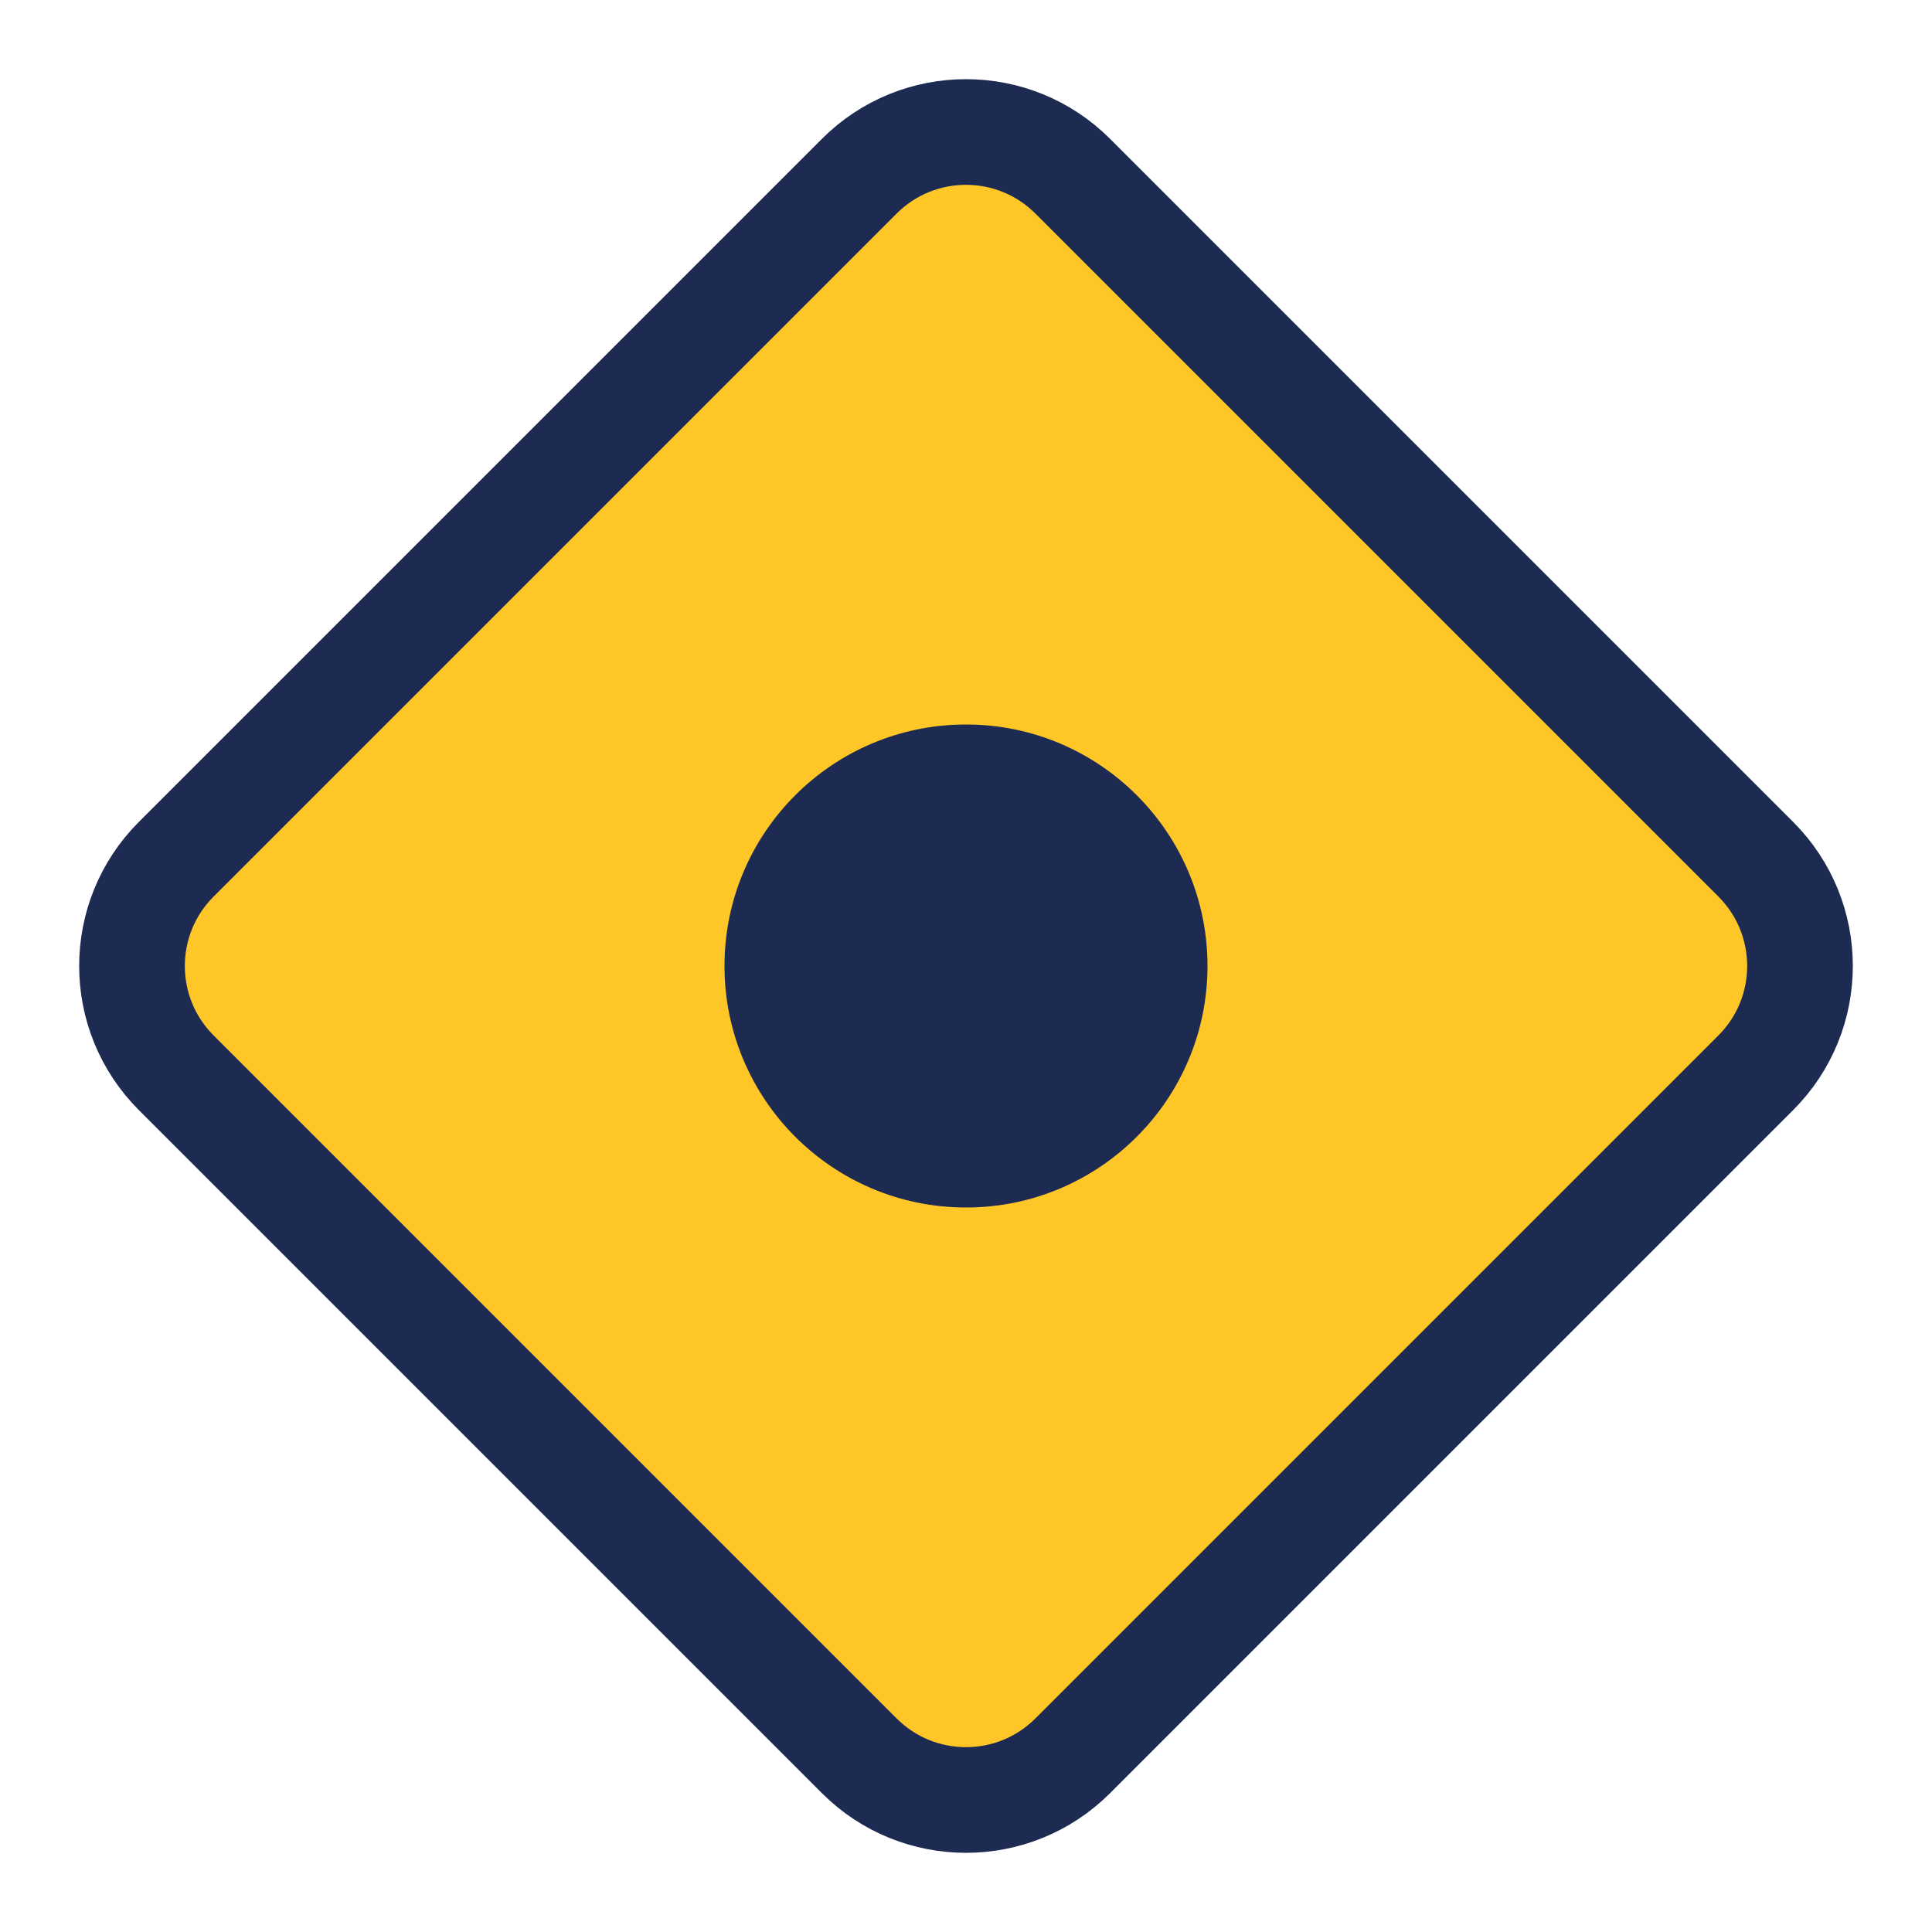
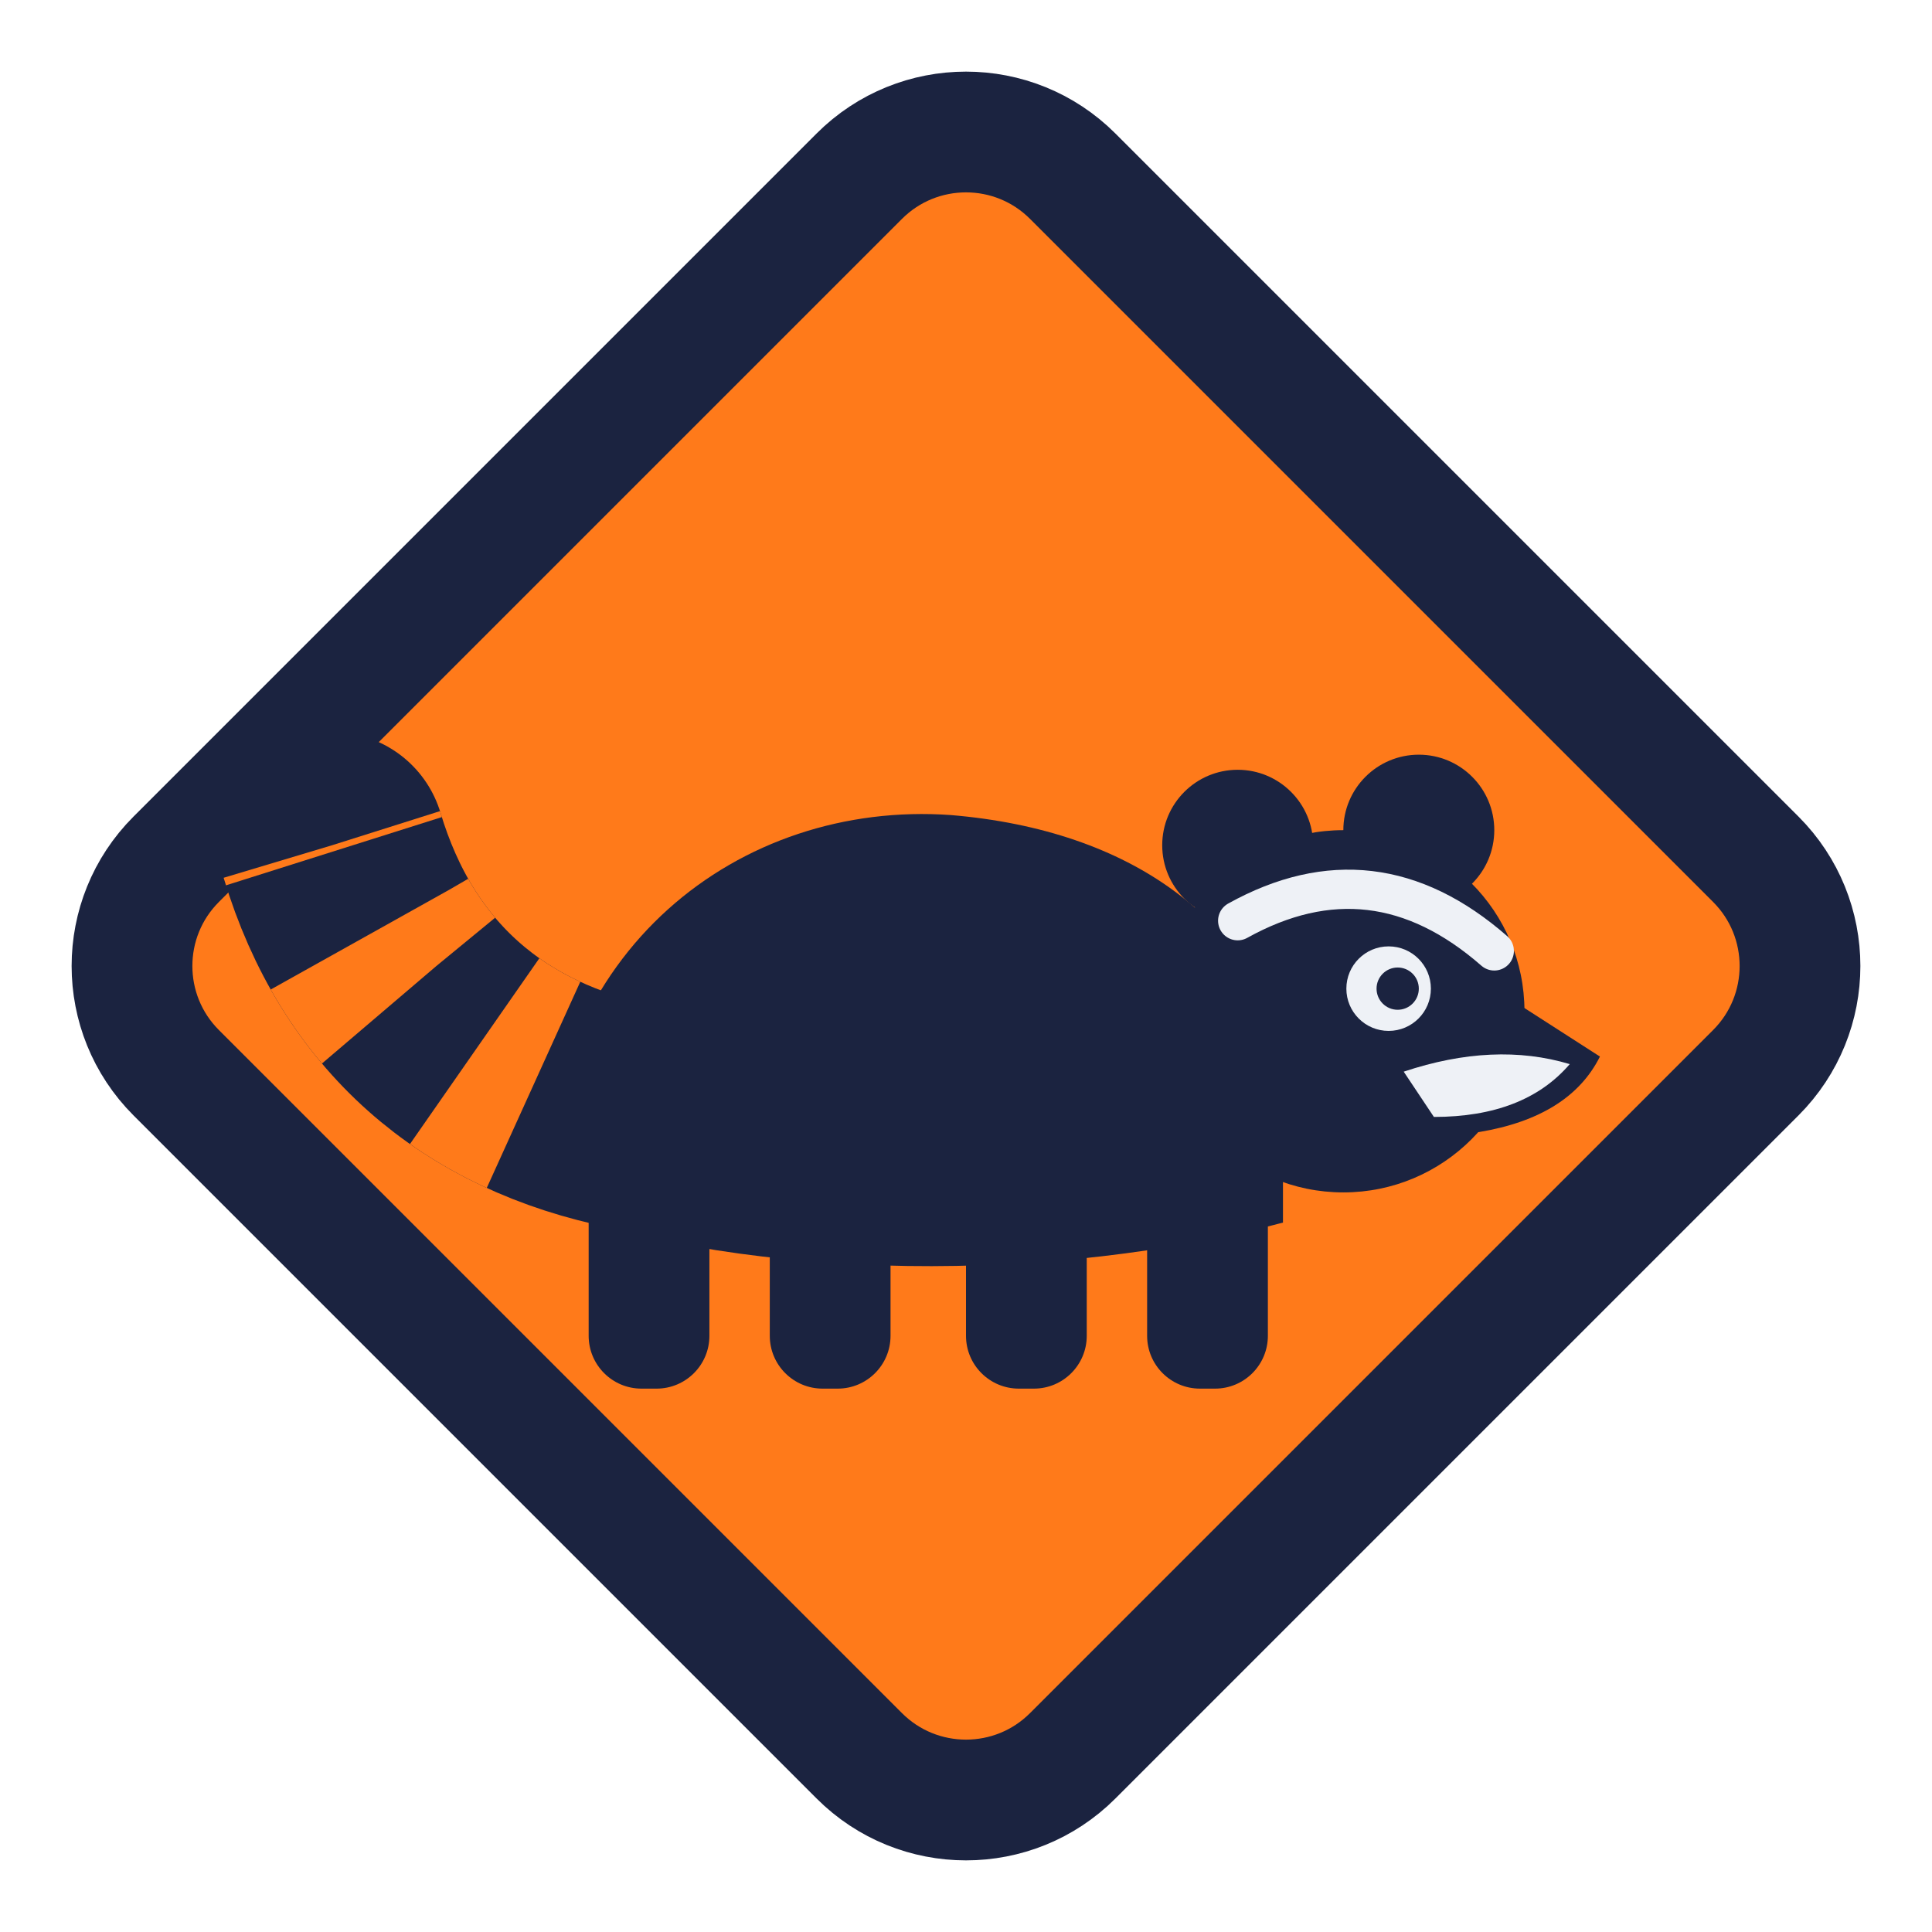
<svg xmlns="http://www.w3.org/2000/svg" width="128" height="128" viewBox="0 0 128 128">
-   <rect x="22" y="22" width="84" height="84" rx="10" transform="rotate(45 64 64)" fill="#ffc627" stroke="#1d2b53" stroke-width="7" />
-   <circle cx="64" cy="64" r="16" fill="#1d2b53" />
+   <rect x="22" y="22" width="84" height="84" rx="10" transform="rotate(45 64 64)" fill="#FF7A1A" stroke="#1B2340" stroke-width="8" stroke-linejoin="round" />
+   <path d="M42,74 C32,72 25,66 22,56" fill="none" stroke="#1B2340" stroke-width="15" stroke-linecap="round" />
+   <path d="M42,74 C32,72 25,66 22,56" fill="none" stroke="#FF7A1A" stroke-width="15" stroke-dasharray="4.5 6" stroke-dashoffset="-7" />
+   <g fill="#1B2340">
+     <path d="M36,80 C36,63 49,53 63,54 C75,55 83,61 85,70 L85,81 C70,85 50,85 36,80 Z" />
+     <rect x="39" y="76" width="8" height="16" rx="3.5" />
+     <rect x="51" y="78" width="8" height="14" rx="3.5" />
+     <rect x="64" y="78" width="8" height="14" rx="3.5" />
+     <rect x="76" y="76" width="8" height="16" rx="3.5" />
+     <circle cx="89" cy="67" r="12" />
+     <path d="M92,61 L106,70 Q104,74 98,75 L90,75 Z" />
+     <circle cx="82" cy="56" r="5" />
+     <circle cx="94" cy="55" r="5" />
+   </g>
+   <path d="M82,61 Q91,56 99,63" fill="none" stroke="#EEF1F6" stroke-width="2.6" stroke-linecap="round" />
+   <path d="M93,71 Q99,69 104,70.5 Q101,74 95,74 Z" fill="#EEF1F6" />
+   <circle cx="92" cy="65.5" r="2.8" fill="#EEF1F6" />
+   <circle cx="92.6" cy="65.5" r="1.4" fill="#1B2340" />
</svg>
